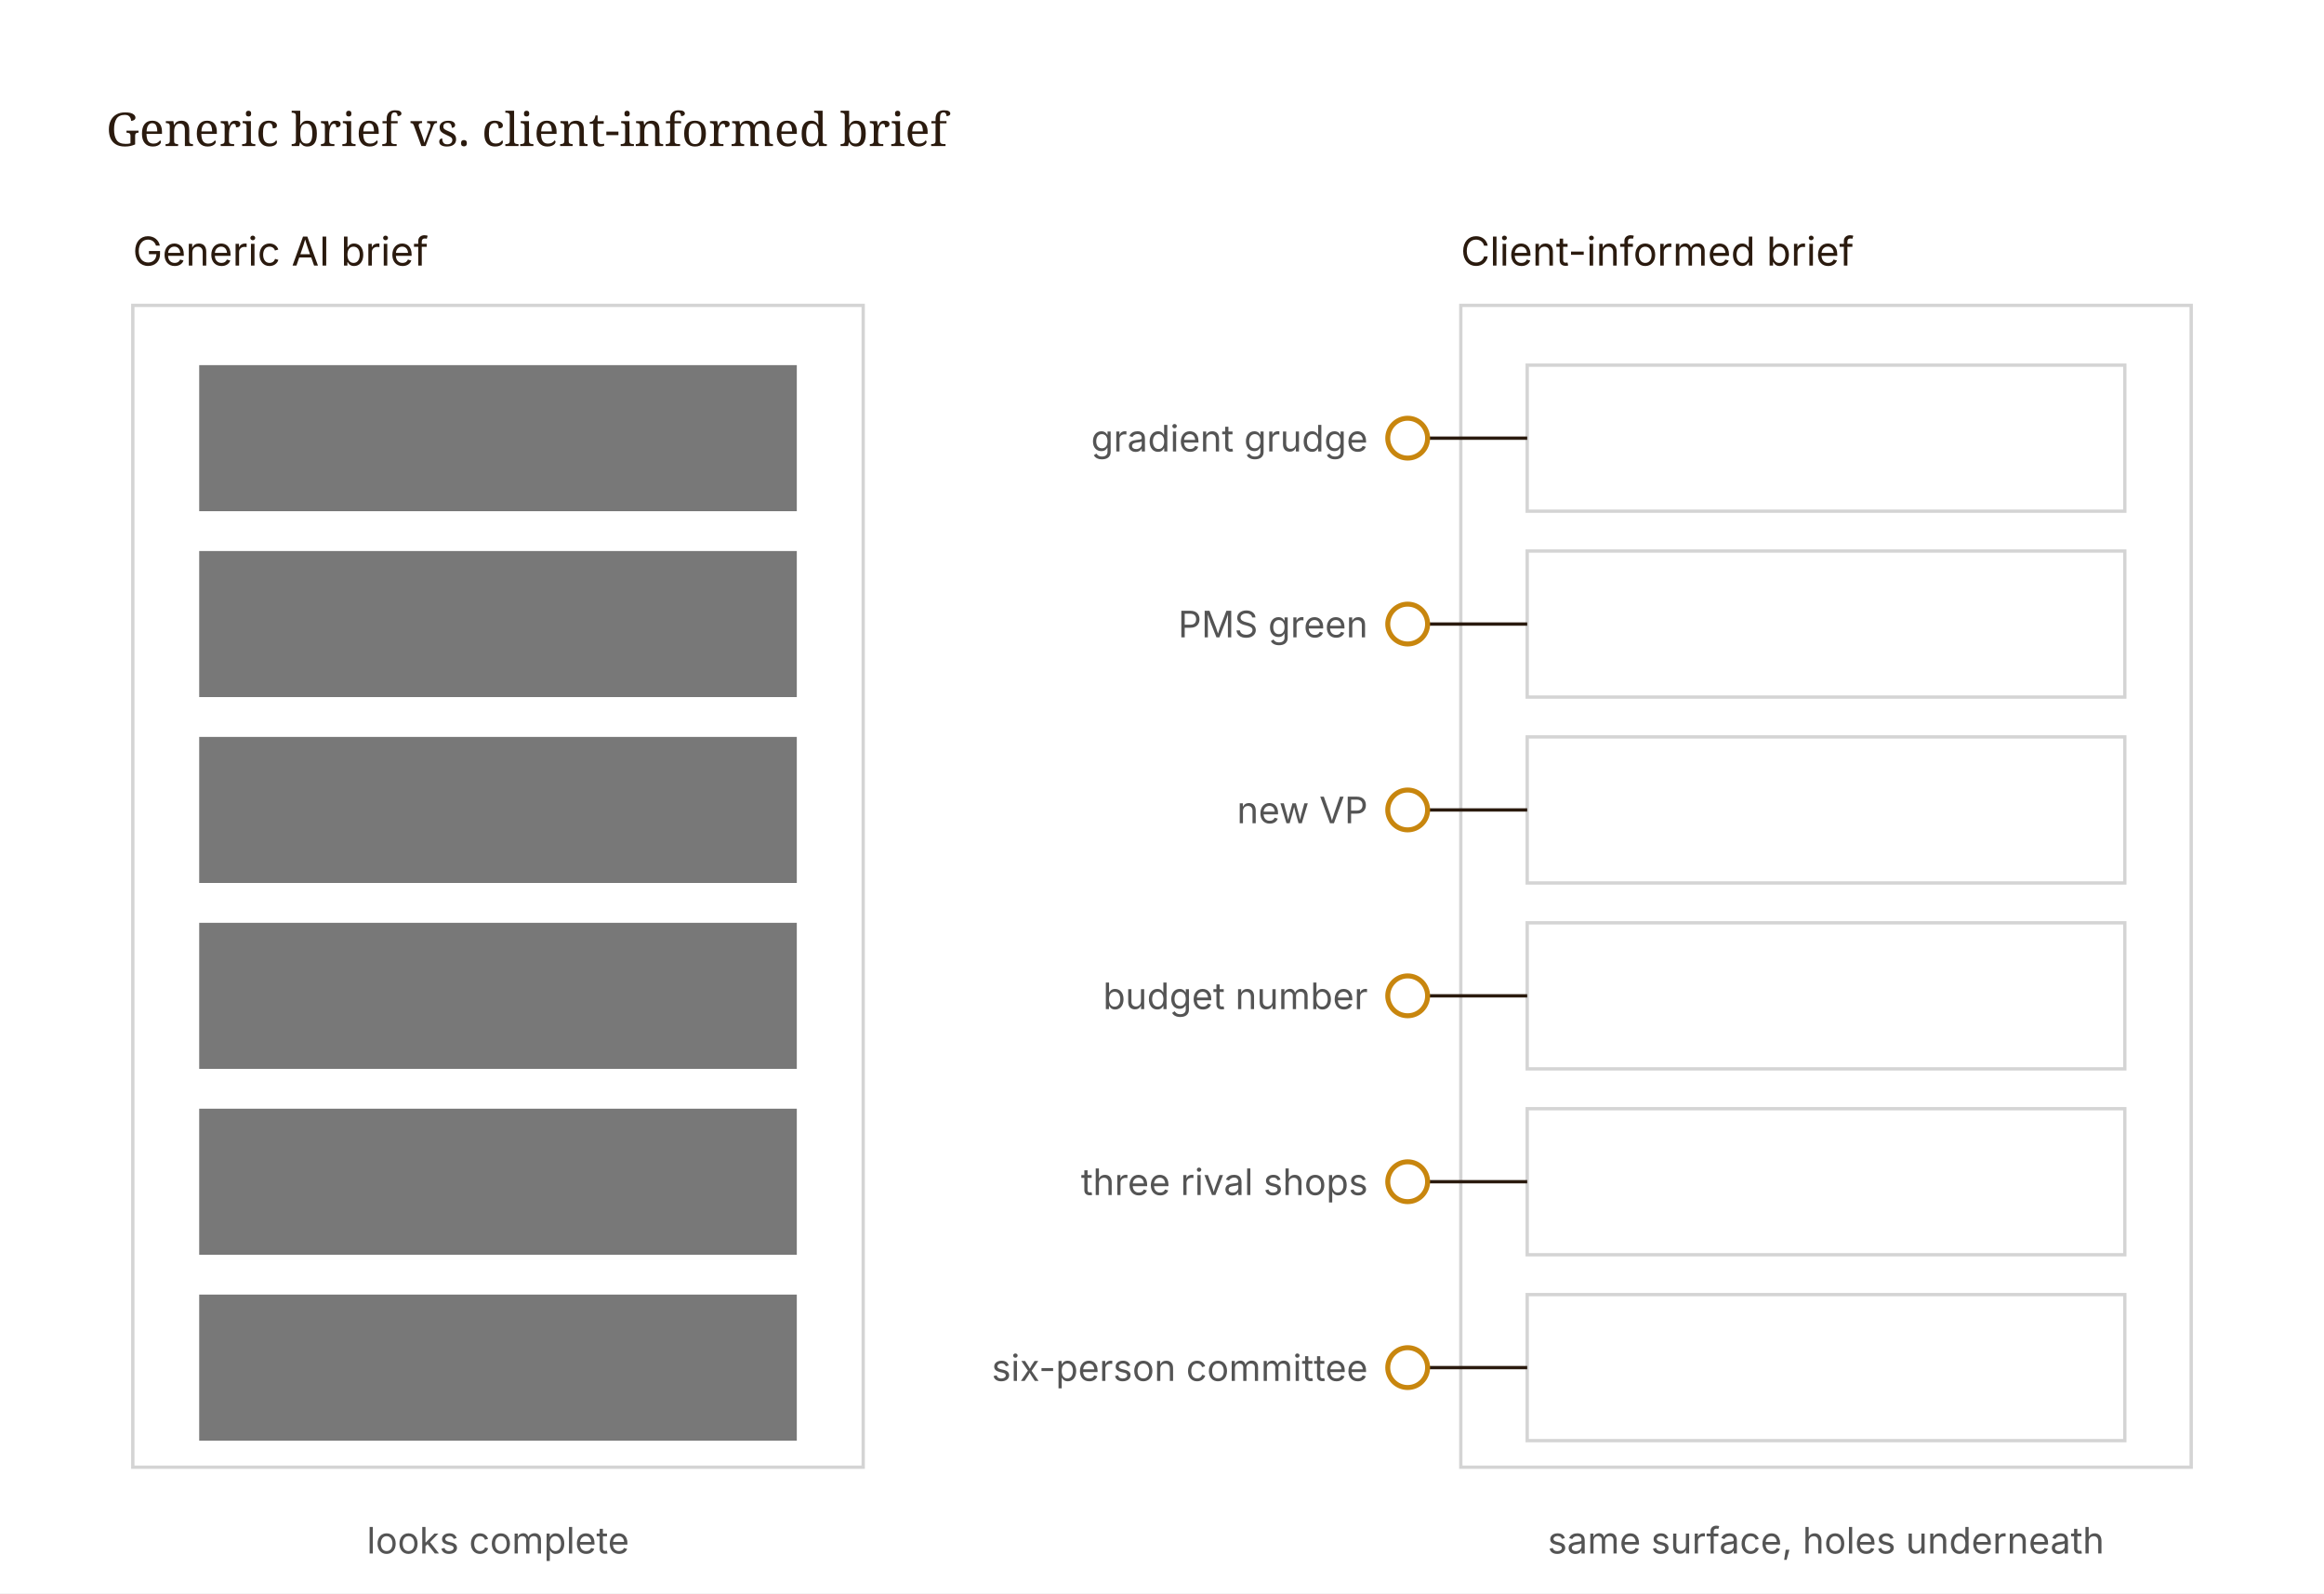
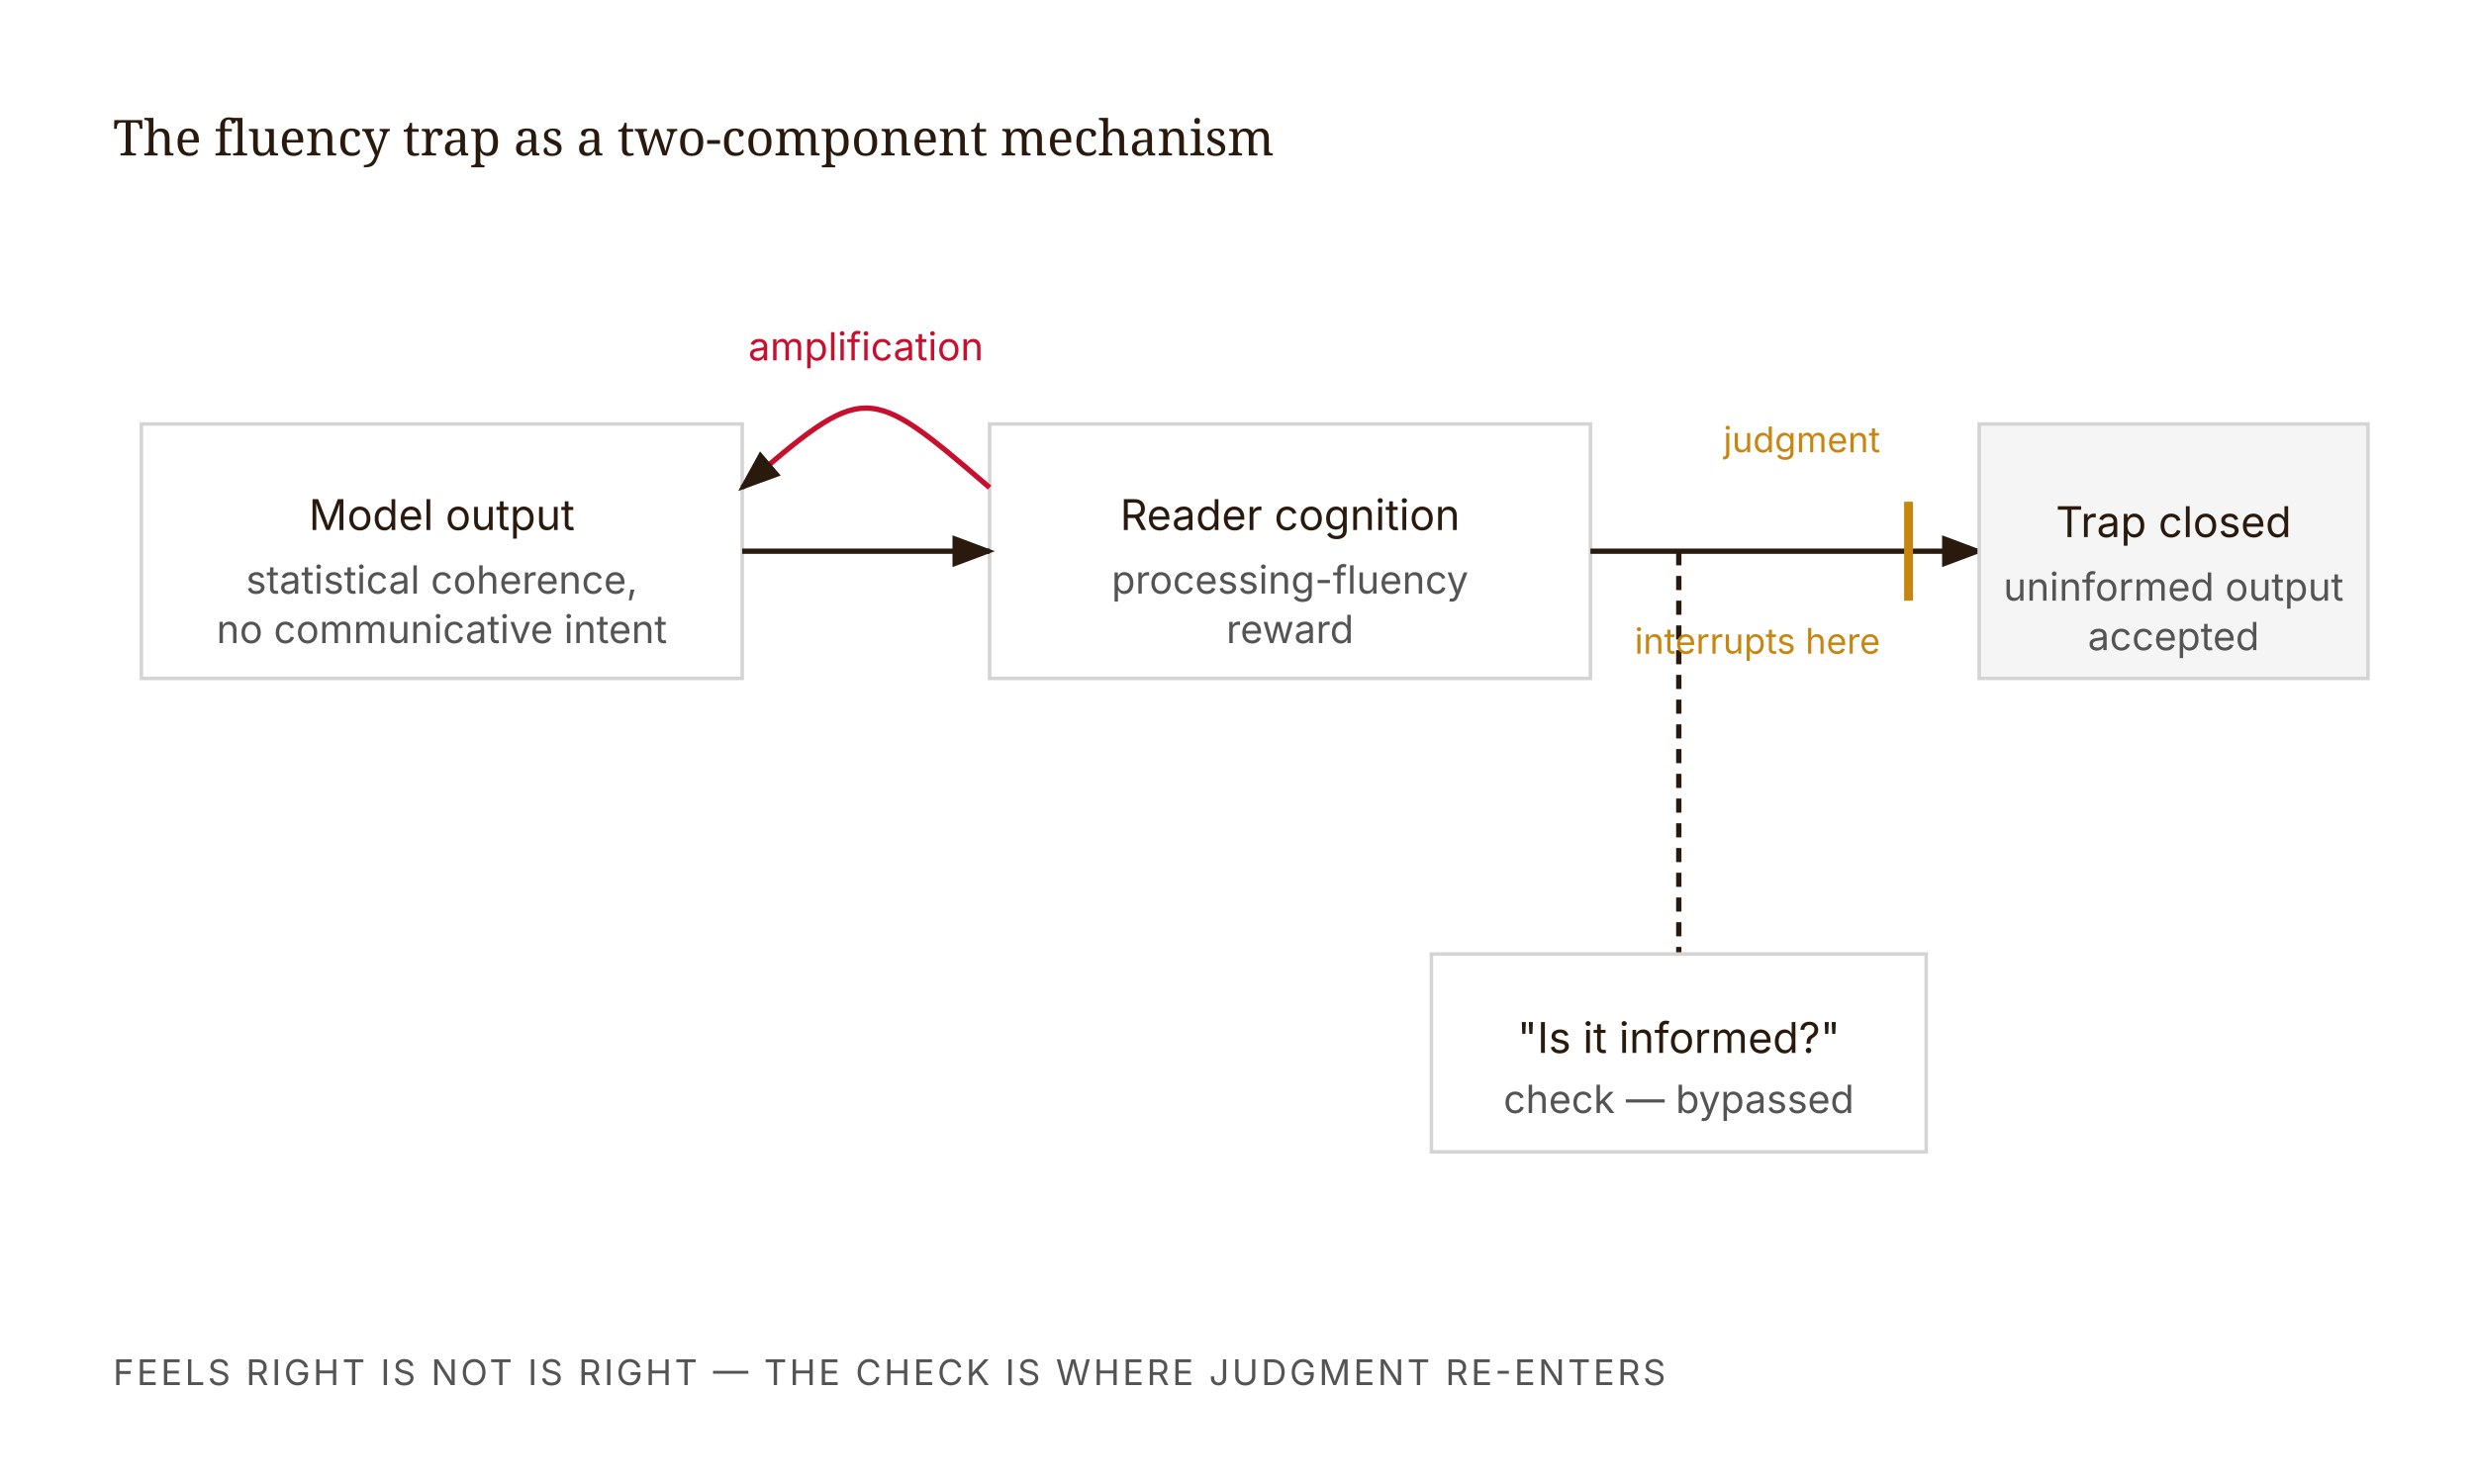
- <svg xmlns="http://www.w3.org/2000/svg" viewBox="0 0 700 480" role="img" aria-labelledby="fig-title-02">
+ <svg xmlns="http://www.w3.org/2000/svg" viewBox="0 0 700 420" role="img" aria-labelledby="fig-title-02">
  <defs>
    <marker id="arrow" markerWidth="8" markerHeight="6" refX="7" refY="3" orient="auto">
      <polygon points="0 0, 8 3, 0 6" fill="#2a1a0e" />
    </marker>
  </defs>
-   <rect x="0" y="0" width="700" height="480" fill="#FFFFFF" />
-   <text x="32" y="44" font-family="'EB Garamond','Garamond',Georgia,serif" font-size="14" font-weight="400" fill="#2a1a0e">Generic brief vs. client-informed brief</text>
-   <text x="40" y="80" font-family="'Inter',-apple-system,'Helvetica Neue',sans-serif" font-size="12" fill="#2a1a0e">Generic AI brief</text>
-   <rect x="40" y="92" width="220" height="350" rx="0" stroke="#D4D4D4" stroke-width="1" fill="#FFFFFF" />
-   <rect x="60" y="110" width="180" height="44" rx="0" fill="#787878" />
-   <rect x="60" y="166" width="180" height="44" rx="0" fill="#787878" />
-   <rect x="60" y="222" width="180" height="44" rx="0" fill="#787878" />
-   <rect x="60" y="278" width="180" height="44" rx="0" fill="#787878" />
-   <rect x="60" y="334" width="180" height="44" rx="0" fill="#787878" />
-   <rect x="60" y="390" width="180" height="44" rx="0" fill="#787878" />
-   <text x="150" y="468" text-anchor="middle" font-family="'Inter',-apple-system,'Helvetica Neue',sans-serif" font-size="11" fill="#545454">looks complete</text>
-   <text x="440" y="80" font-family="'Inter',-apple-system,'Helvetica Neue',sans-serif" font-size="12" fill="#2a1a0e">Client-informed brief</text>
-   <rect x="440" y="92" width="220" height="350" rx="0" stroke="#D4D4D4" stroke-width="1" fill="#FFFFFF" />
-   <rect x="460" y="110" width="180" height="44" rx="0" stroke="#D4D4D4" stroke-width="1" fill="#FFFFFF" />
-   <rect x="460" y="166" width="180" height="44" rx="0" stroke="#D4D4D4" stroke-width="1" fill="#FFFFFF" />
-   <rect x="460" y="222" width="180" height="44" rx="0" stroke="#D4D4D4" stroke-width="1" fill="#FFFFFF" />
-   <rect x="460" y="278" width="180" height="44" rx="0" stroke="#D4D4D4" stroke-width="1" fill="#FFFFFF" />
-   <rect x="460" y="334" width="180" height="44" rx="0" stroke="#D4D4D4" stroke-width="1" fill="#FFFFFF" />
-   <rect x="460" y="390" width="180" height="44" rx="0" stroke="#D4D4D4" stroke-width="1" fill="#FFFFFF" />
-   <line x1="460" y1="132" x2="430" y2="132" stroke="#2a1a0e" stroke-width="1" />
-   <circle cx="424" cy="132" r="6" stroke="#C8860E" stroke-width="1.5" fill="#FFFFFF" />
-   <text x="412" y="136" text-anchor="end" font-family="'Inter',-apple-system,'Helvetica Neue',sans-serif" font-size="11" fill="#545454">gradient grudge</text>
-   <line x1="460" y1="188" x2="430" y2="188" stroke="#2a1a0e" stroke-width="1" />
-   <circle cx="424" cy="188" r="6" stroke="#C8860E" stroke-width="1.5" fill="#FFFFFF" />
-   <text x="412" y="192" text-anchor="end" font-family="'Inter',-apple-system,'Helvetica Neue',sans-serif" font-size="11" fill="#545454">PMS green</text>
-   <line x1="460" y1="244" x2="430" y2="244" stroke="#2a1a0e" stroke-width="1" />
-   <circle cx="424" cy="244" r="6" stroke="#C8860E" stroke-width="1.5" fill="#FFFFFF" />
-   <text x="412" y="248" text-anchor="end" font-family="'Inter',-apple-system,'Helvetica Neue',sans-serif" font-size="11" fill="#545454">new VP</text>
-   <line x1="460" y1="300" x2="430" y2="300" stroke="#2a1a0e" stroke-width="1" />
-   <circle cx="424" cy="300" r="6" stroke="#C8860E" stroke-width="1.5" fill="#FFFFFF" />
-   <text x="412" y="304" text-anchor="end" font-family="'Inter',-apple-system,'Helvetica Neue',sans-serif" font-size="11" fill="#545454">budget number</text>
-   <line x1="460" y1="356" x2="430" y2="356" stroke="#2a1a0e" stroke-width="1" />
-   <circle cx="424" cy="356" r="6" stroke="#C8860E" stroke-width="1.5" fill="#FFFFFF" />
-   <text x="412" y="360" text-anchor="end" font-family="'Inter',-apple-system,'Helvetica Neue',sans-serif" font-size="11" fill="#545454">three rival shops</text>
-   <line x1="460" y1="412" x2="430" y2="412" stroke="#2a1a0e" stroke-width="1" />
-   <circle cx="424" cy="412" r="6" stroke="#C8860E" stroke-width="1.5" fill="#FFFFFF" />
-   <text x="412" y="416" text-anchor="end" font-family="'Inter',-apple-system,'Helvetica Neue',sans-serif" font-size="11" fill="#545454">six-person committee</text>
-   <text x="550" y="468" text-anchor="middle" font-family="'Inter',-apple-system,'Helvetica Neue',sans-serif" font-size="11" fill="#545454">same surface, holes underneath</text>
+   <rect x="0" y="0" width="700" height="420" fill="#FFFFFF" />
+   <text x="32" y="44" font-family="'EB Garamond','Garamond',Georgia,serif" font-size="14" font-weight="400" fill="#2a1a0e">The fluency trap as a two-component mechanism</text>
+   <rect x="40" y="120" width="170" height="72" rx="0" stroke="#D4D4D4" stroke-width="1" fill="#FFFFFF" />
+   <text x="125" y="150" text-anchor="middle" font-family="'Inter',-apple-system,'Helvetica Neue',sans-serif" font-size="12" fill="#2a1a0e">Model output</text>
+   <text x="125" y="168" text-anchor="middle" font-family="'Inter',-apple-system,'Helvetica Neue',sans-serif" font-size="11" fill="#545454">statistical coherence,</text>
+   <text x="125" y="182" text-anchor="middle" font-family="'Inter',-apple-system,'Helvetica Neue',sans-serif" font-size="11" fill="#545454">no communicative intent</text>
+   <rect x="280" y="120" width="170" height="72" rx="0" stroke="#D4D4D4" stroke-width="1" fill="#FFFFFF" />
+   <text x="365" y="150" text-anchor="middle" font-family="'Inter',-apple-system,'Helvetica Neue',sans-serif" font-size="12" fill="#2a1a0e">Reader cognition</text>
+   <text x="365" y="168" text-anchor="middle" font-family="'Inter',-apple-system,'Helvetica Neue',sans-serif" font-size="11" fill="#545454">processing-fluency</text>
+   <text x="365" y="182" text-anchor="middle" font-family="'Inter',-apple-system,'Helvetica Neue',sans-serif" font-size="11" fill="#545454">reward</text>
+   <line x1="210" y1="156" x2="280" y2="156" stroke="#2a1a0e" stroke-width="1.5" fill="none" marker-end="url(#arrow)" />
+   <path d="M 280 138 C 245 108, 245 108, 210 138" stroke="#C8102E" stroke-width="1.5" fill="none" marker-end="url(#arrow)" />
+   <text x="245" y="102" text-anchor="middle" font-family="'Inter',-apple-system,'Helvetica Neue',sans-serif" font-size="11" fill="#C8102E">amplification</text>
+   <line x1="450" y1="156" x2="560" y2="156" stroke="#2a1a0e" stroke-width="1.5" fill="none" marker-end="url(#arrow)" />
+   <line x1="475" y1="156" x2="475" y2="270" stroke="#2a1a0e" stroke-width="1.5" fill="none" stroke-dasharray="4 3" />
+   <rect x="405" y="270" width="140" height="56" rx="0" stroke="#D4D4D4" stroke-width="1" fill="#FFFFFF" />
+   <text x="475" y="298" text-anchor="middle" font-family="'Inter',-apple-system,'Helvetica Neue',sans-serif" font-size="12" fill="#2a1a0e">"Is it informed?"</text>
+   <text x="475" y="315" text-anchor="middle" font-family="'Inter',-apple-system,'Helvetica Neue',sans-serif" font-size="11" fill="#545454">check — bypassed</text>
+   <line x1="540" y1="142" x2="540" y2="170" stroke="#C8860E" stroke-width="2.5" />
+   <text x="532" y="128" text-anchor="end" font-family="'Inter',-apple-system,'Helvetica Neue',sans-serif" font-size="10" fill="#C8860E">judgment</text>
+   <text x="532" y="185" text-anchor="end" font-family="'Inter',-apple-system,'Helvetica Neue',sans-serif" font-size="10" fill="#C8860E">interrupts here</text>
+   <rect x="560" y="120" width="110" height="72" rx="0" stroke="#D4D4D4" stroke-width="1" fill="#F5F5F5" />
+   <text x="615" y="152" text-anchor="middle" font-family="'Inter',-apple-system,'Helvetica Neue',sans-serif" font-size="12" fill="#2a1a0e">Trap closed</text>
+   <text x="615" y="170" text-anchor="middle" font-family="'Inter',-apple-system,'Helvetica Neue',sans-serif" font-size="11" fill="#545454">uninformed output</text>
+   <text x="615" y="184" text-anchor="middle" font-family="'Inter',-apple-system,'Helvetica Neue',sans-serif" font-size="11" fill="#545454">accepted</text>
+   <text x="32" y="392" font-family="'Inter',-apple-system,'Helvetica Neue',sans-serif" font-size="10" fill="#545454" letter-spacing="0.08em">FEELS RIGHT IS NOT IS RIGHT — THE CHECK IS WHERE JUDGMENT RE-ENTERS</text>
</svg>
